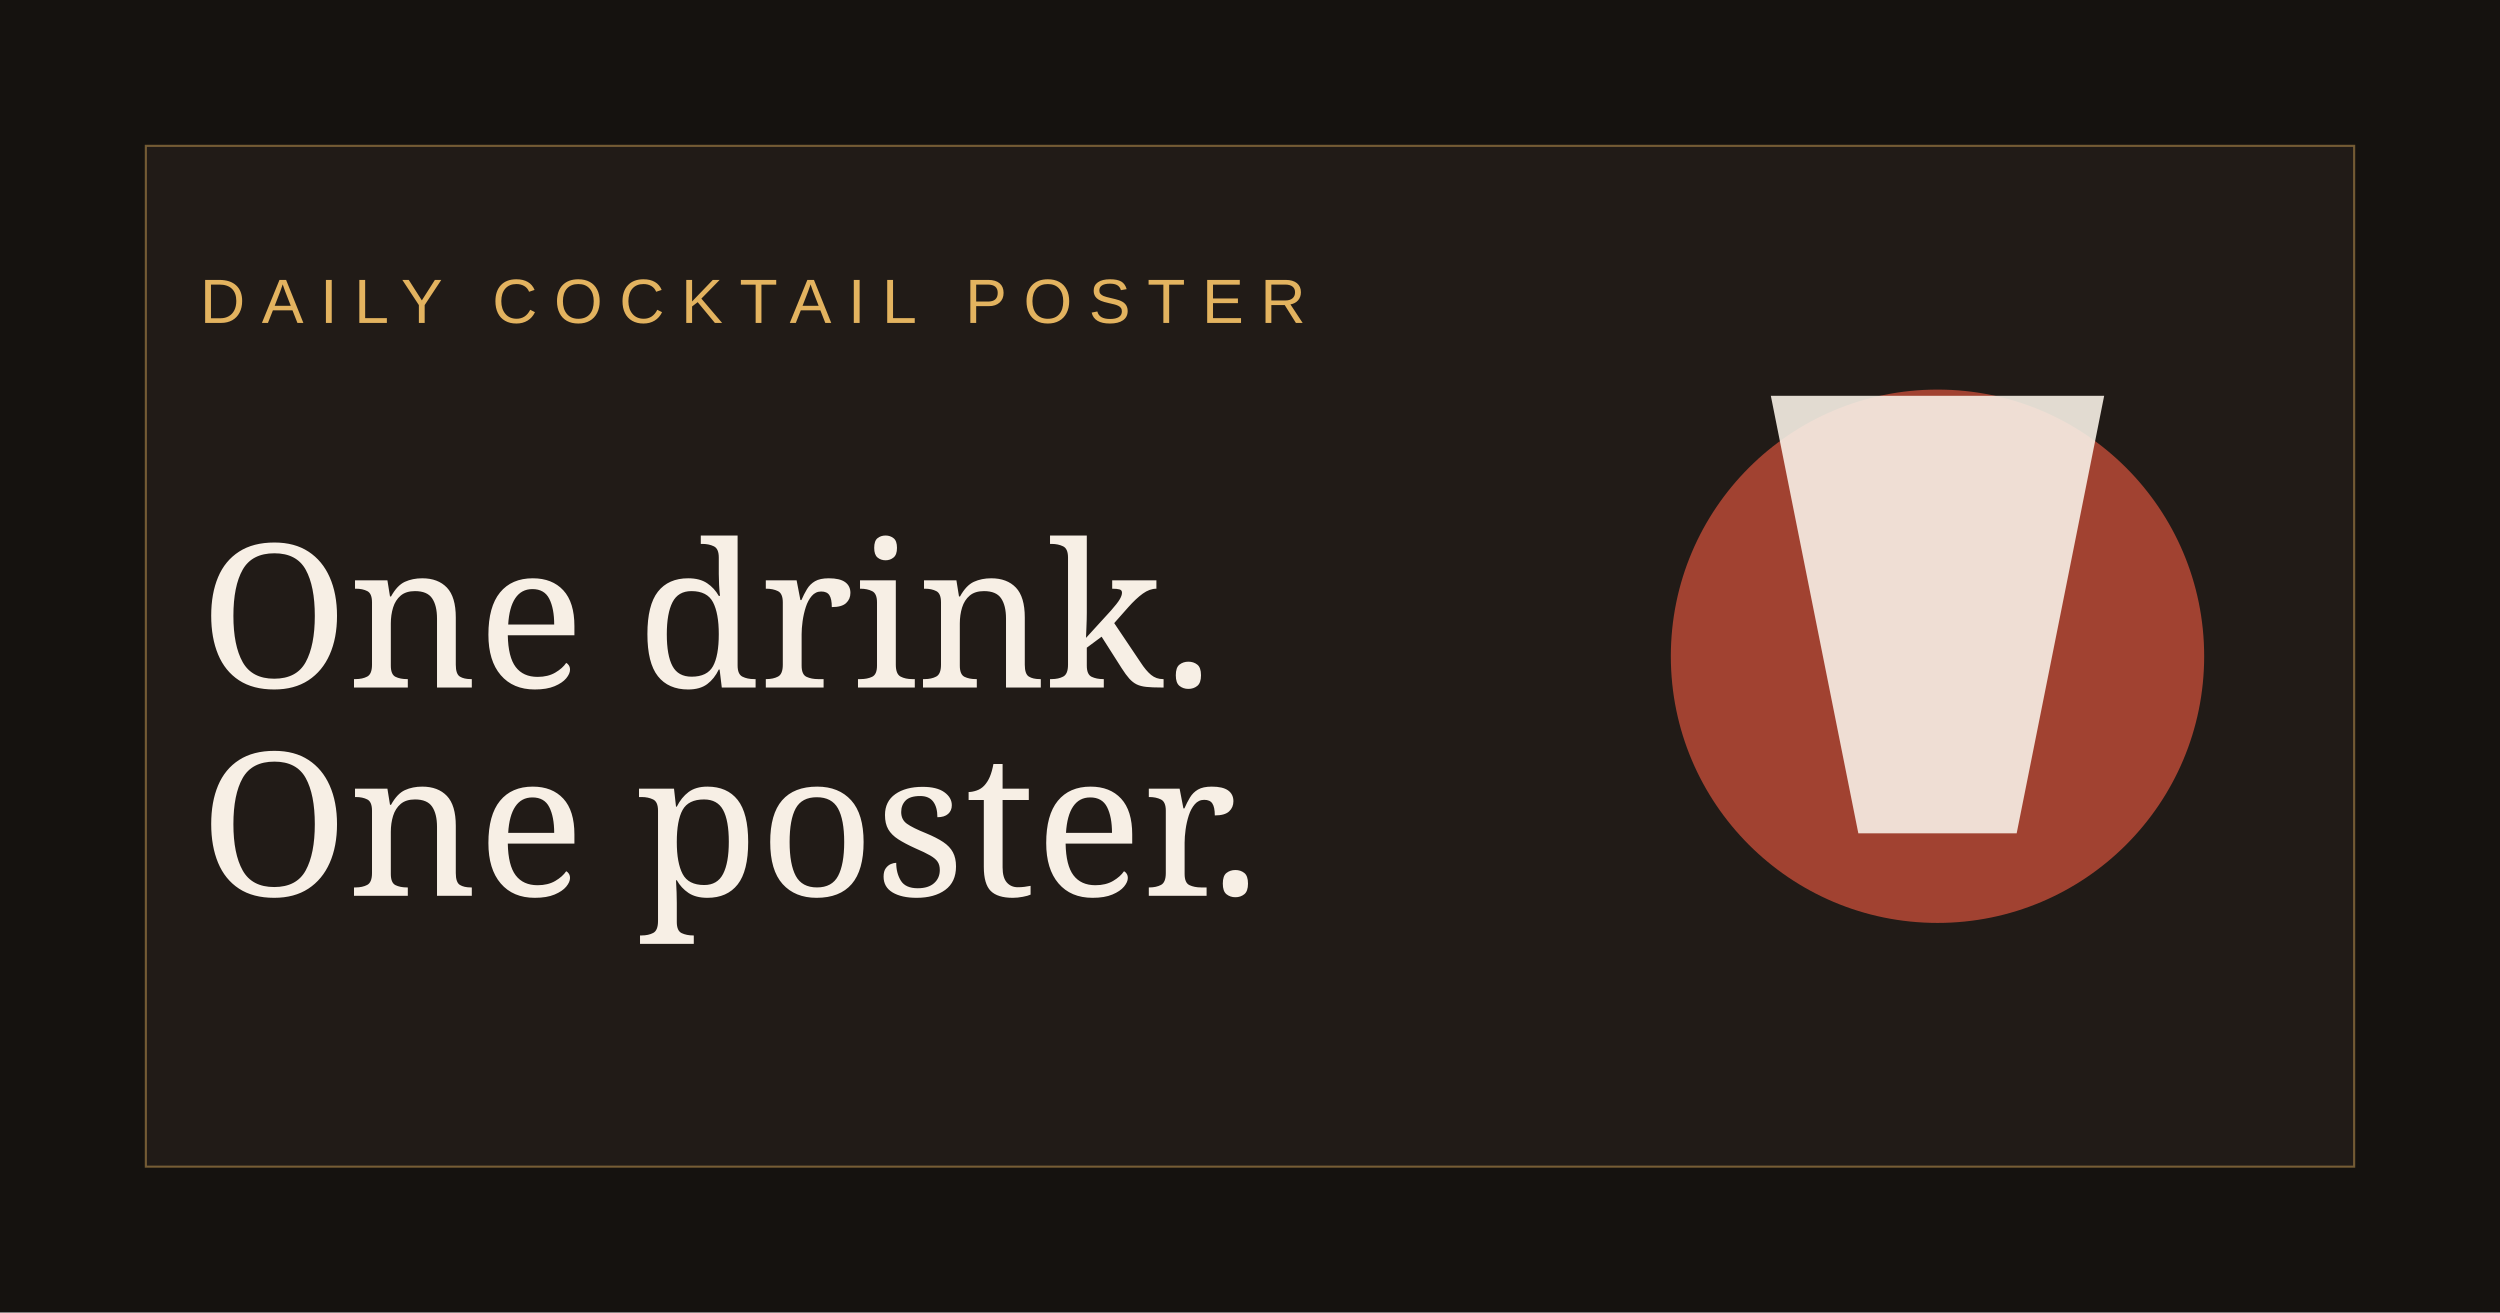
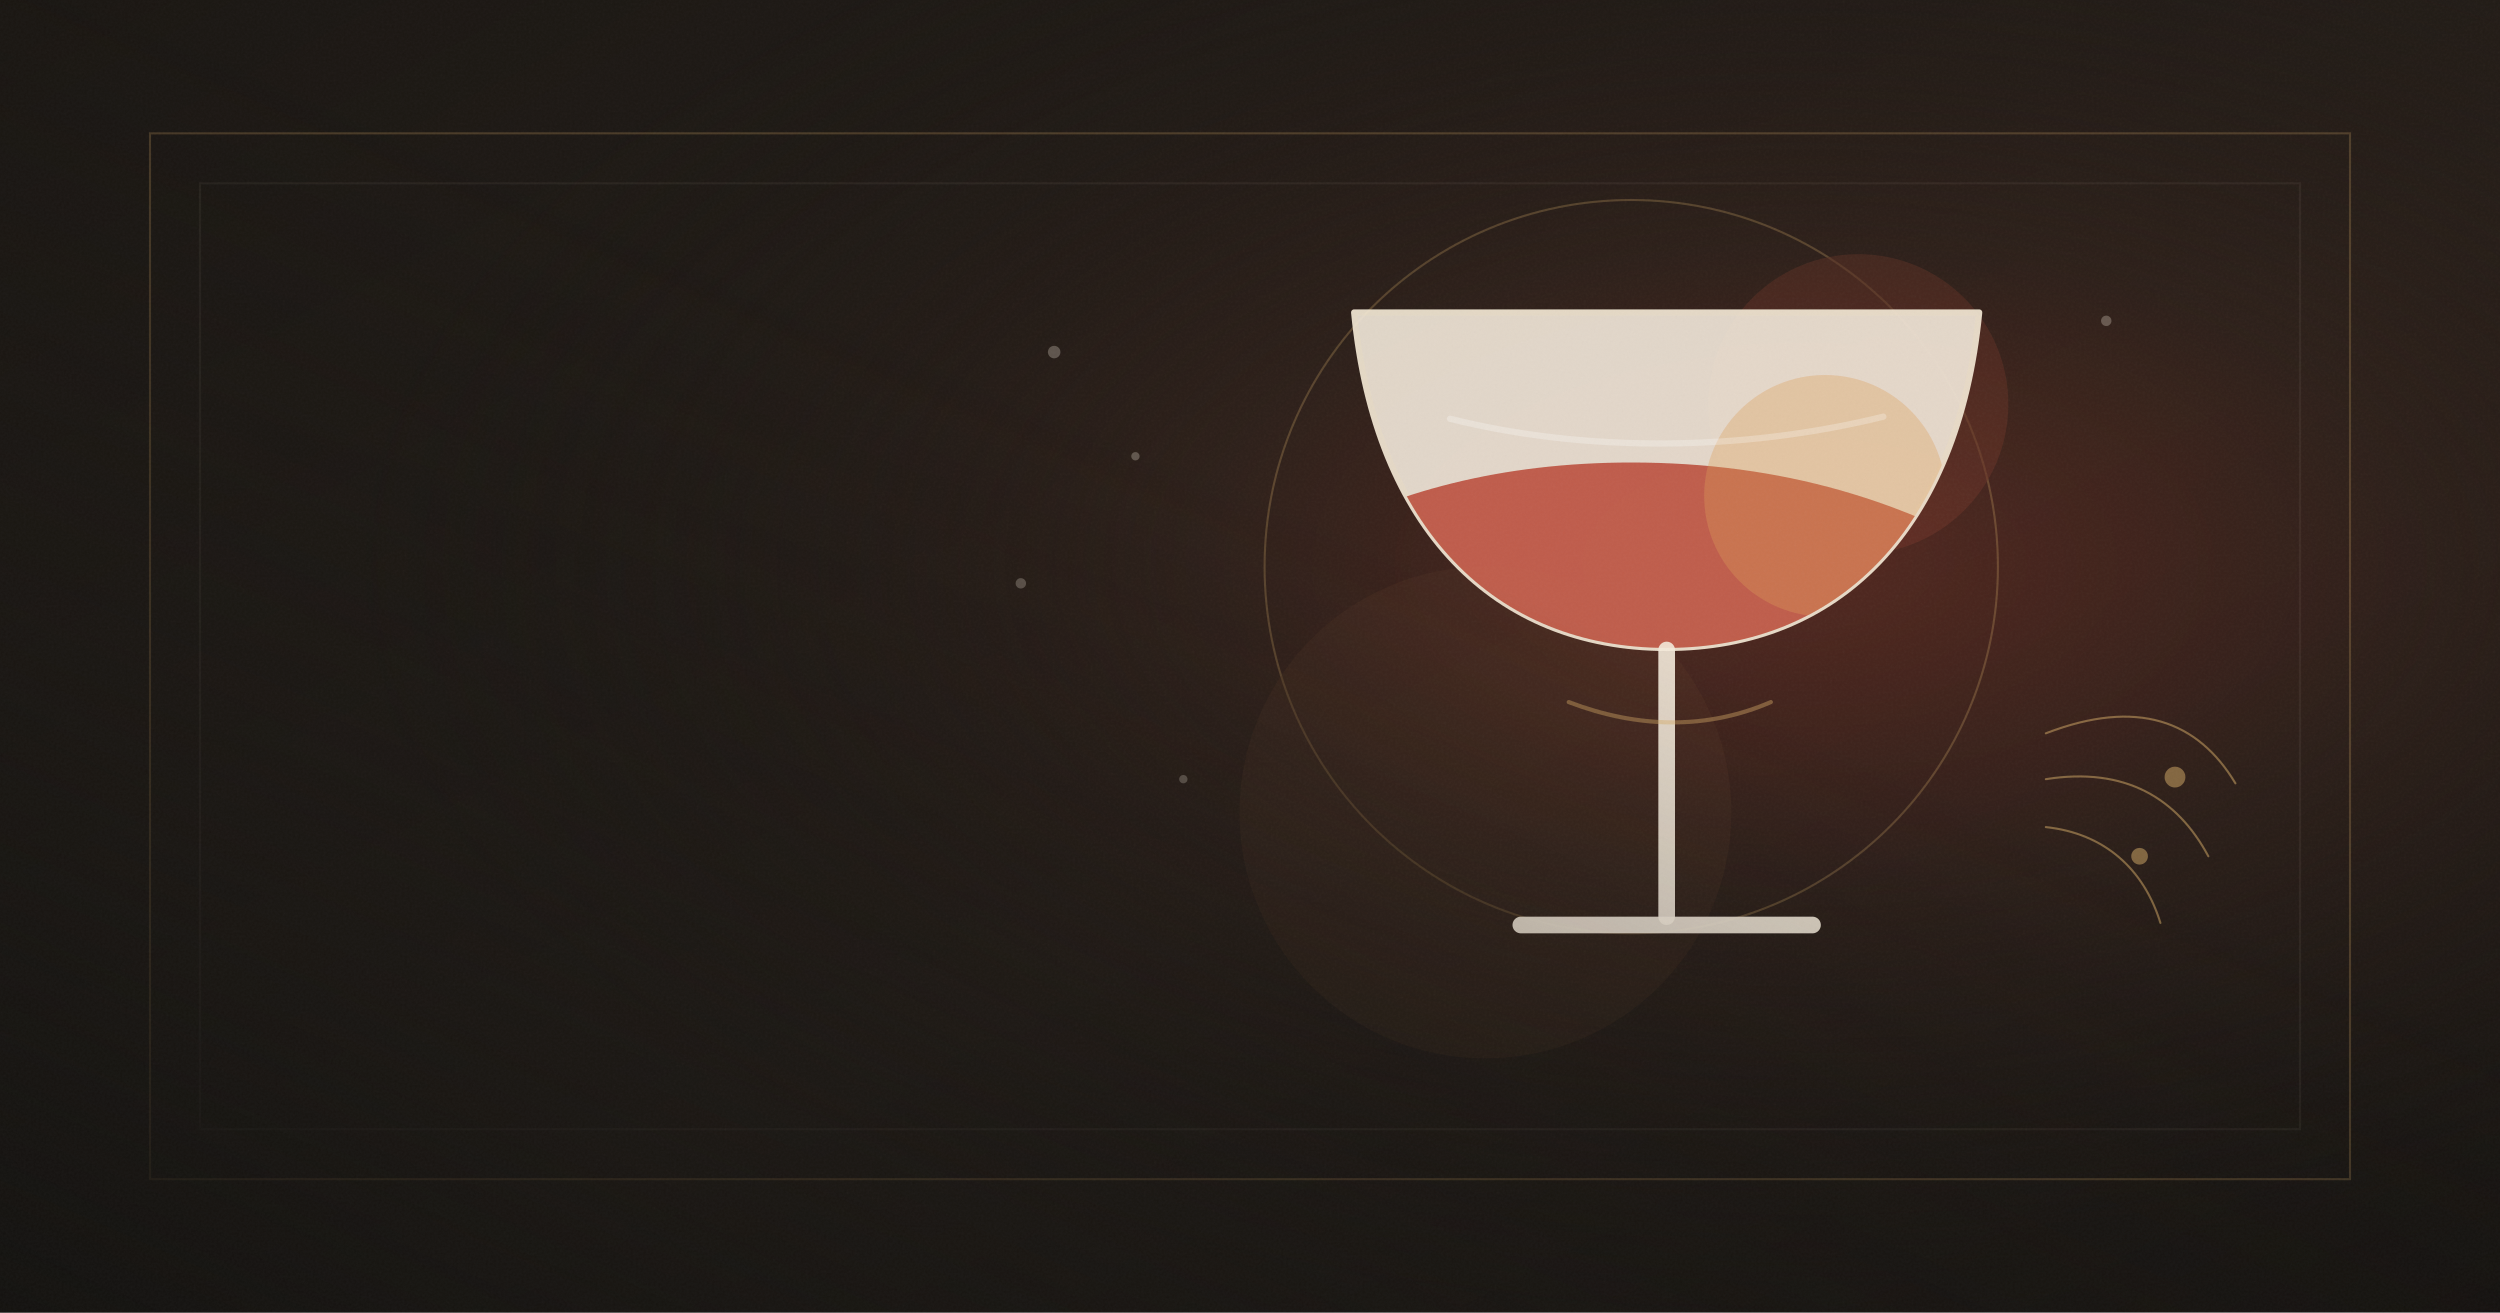
<svg xmlns="http://www.w3.org/2000/svg" width="1200" height="630" viewBox="0 0 1200 630" role="img">
-   <rect width="1200" height="630" fill="#15120f" />
-   <rect x="70" y="70" width="1060" height="490" fill="#211b17" stroke="#e3b35f" stroke-opacity=".45" />
-   <text x="96" y="155" fill="#e3b35f" font-family="Arial, sans-serif" font-size="30" letter-spacing="8">DAILY COCKTAIL POSTER</text>
-   <text x="96" y="330" fill="#f7efe5" font-family="Georgia, serif" font-size="96">One drink.</text>
-   <text x="96" y="430" fill="#f7efe5" font-family="Georgia, serif" font-size="96">One poster.</text>
-   <circle cx="930" cy="315" r="128" fill="#d3513c" opacity=".72" />
-   <path d="M850 190h160l-42 210h-76z" fill="#f7efe5" opacity=".9" />
+   <defs>
+     <linearGradient id="paper" x1="0" y1="0" x2="1" y2="1">
+       <stop offset="0" stop-color="#191511" />
+       <stop offset=".58" stop-color="#241d17" />
+       <stop offset="1" stop-color="#15120f" />
+     </linearGradient>
+     <radialGradient id="warm-vignette" cx=".72" cy=".43" r=".58">
+       <stop offset="0" stop-color="#6f2d23" stop-opacity=".62" />
+       <stop offset=".42" stop-color="#32211a" stop-opacity=".64" />
+       <stop offset="1" stop-color="#15120f" stop-opacity="0" />
+     </radialGradient>
+     <linearGradient id="safe-zone" x1="0" y1="1" x2=".52" y2=".38">
+       <stop offset="0" stop-color="#11100e" stop-opacity=".9" />
+       <stop offset=".52" stop-color="#11100e" stop-opacity=".34" />
+       <stop offset="1" stop-color="#11100e" stop-opacity="0" />
+     </linearGradient>
+     <filter id="grain" x="0" y="0" width="1" height="1">
+       <feTurbulence type="fractalNoise" baseFrequency=".82" numOctaves="3" stitchTiles="stitch" />
+       <feColorMatrix type="saturate" values="0" />
+       <feComponentTransfer>
+         <feFuncA type="table" tableValues="0 .11" />
+       </feComponentTransfer>
+     </filter>
+     <clipPath id="coupe-bowl">
+       <path d="M650 150h300c-10 104-68 161-150 161s-140-57-150-161z" />
+     </clipPath>
+   </defs>
+   <rect width="1200" height="630" fill="url(#paper)" />
+   <rect width="1200" height="630" fill="url(#warm-vignette)" />
+   <rect x="72" y="64" width="1056" height="502" fill="none" stroke="#d8ad68" stroke-opacity=".24" />
+   <rect x="96" y="88" width="1008" height="454" fill="none" stroke="#f1e4cd" stroke-opacity=".06" />
+   <g opacity=".26">
+     <circle cx="783" cy="272" r="176" fill="none" stroke="#d8ad68" stroke-width="1" />
+     <circle cx="892" cy="194" r="72" fill="#c9553e" opacity=".56" />
+     <circle cx="713" cy="390" r="118" fill="#8a5a34" opacity=".34" />
+   </g>
+   <g fill="none" stroke-linecap="round" stroke-linejoin="round">
+     <path d="M650 150h300c-10 104-68 161-150 161s-140-57-150-161z" fill="#f4eadb" opacity=".9" stroke="#f7ecd8" stroke-width="3" />
+     <g clip-path="url(#coupe-bowl)">
+       <path d="M626 260c42-24 95-38 157-38 72 0 133 18 189 53v78H626z" fill="#b94936" opacity=".86" stroke="none" />
+       <circle cx="876" cy="238" r="58" fill="#dd9d59" opacity=".34" stroke="none" />
+       <path d="M696 201c64 16 139 16 208-1" stroke="#ffffff" stroke-opacity=".26" stroke-width="3" />
+     </g>
+     <path d="M800 312v128" stroke="#f4eadb" stroke-opacity=".9" stroke-width="8" />
+     <path d="M730 444h140" stroke="#f4eadb" stroke-opacity=".9" stroke-width="8" />
+     <path d="M753 337c34 13 67 13 97 0" stroke="#d8ad68" stroke-opacity=".42" stroke-width="2" />
+   </g>
+   <g fill="none" stroke="#d8ad68" stroke-linecap="round" opacity=".5">
+     <path d="M982 352c44-17 73-6 91 24" />
+     <path d="M982 374c38-6 63 9 78 37" />
+     <path d="M982 397c28 3 47 20 55 46" />
+     <circle cx="1044" cy="373" r="5" fill="#d8ad68" stroke="none" />
+     <circle cx="1027" cy="411" r="4" fill="#d8ad68" stroke="none" />
+   </g>
+   <g fill="#f4eadb" opacity=".28">
+     <circle cx="506" cy="169" r="3" />
+     <circle cx="545" cy="219" r="2" />
+     <circle cx="490" cy="280" r="2.5" />
+     <circle cx="568" cy="374" r="2" />
+     <circle cx="1011" cy="154" r="2.5" />
+   </g>
+   <rect width="1200" height="630" fill="url(#safe-zone)" />
+   <rect width="1200" height="630" filter="url(#grain)" opacity=".38" />
</svg>
